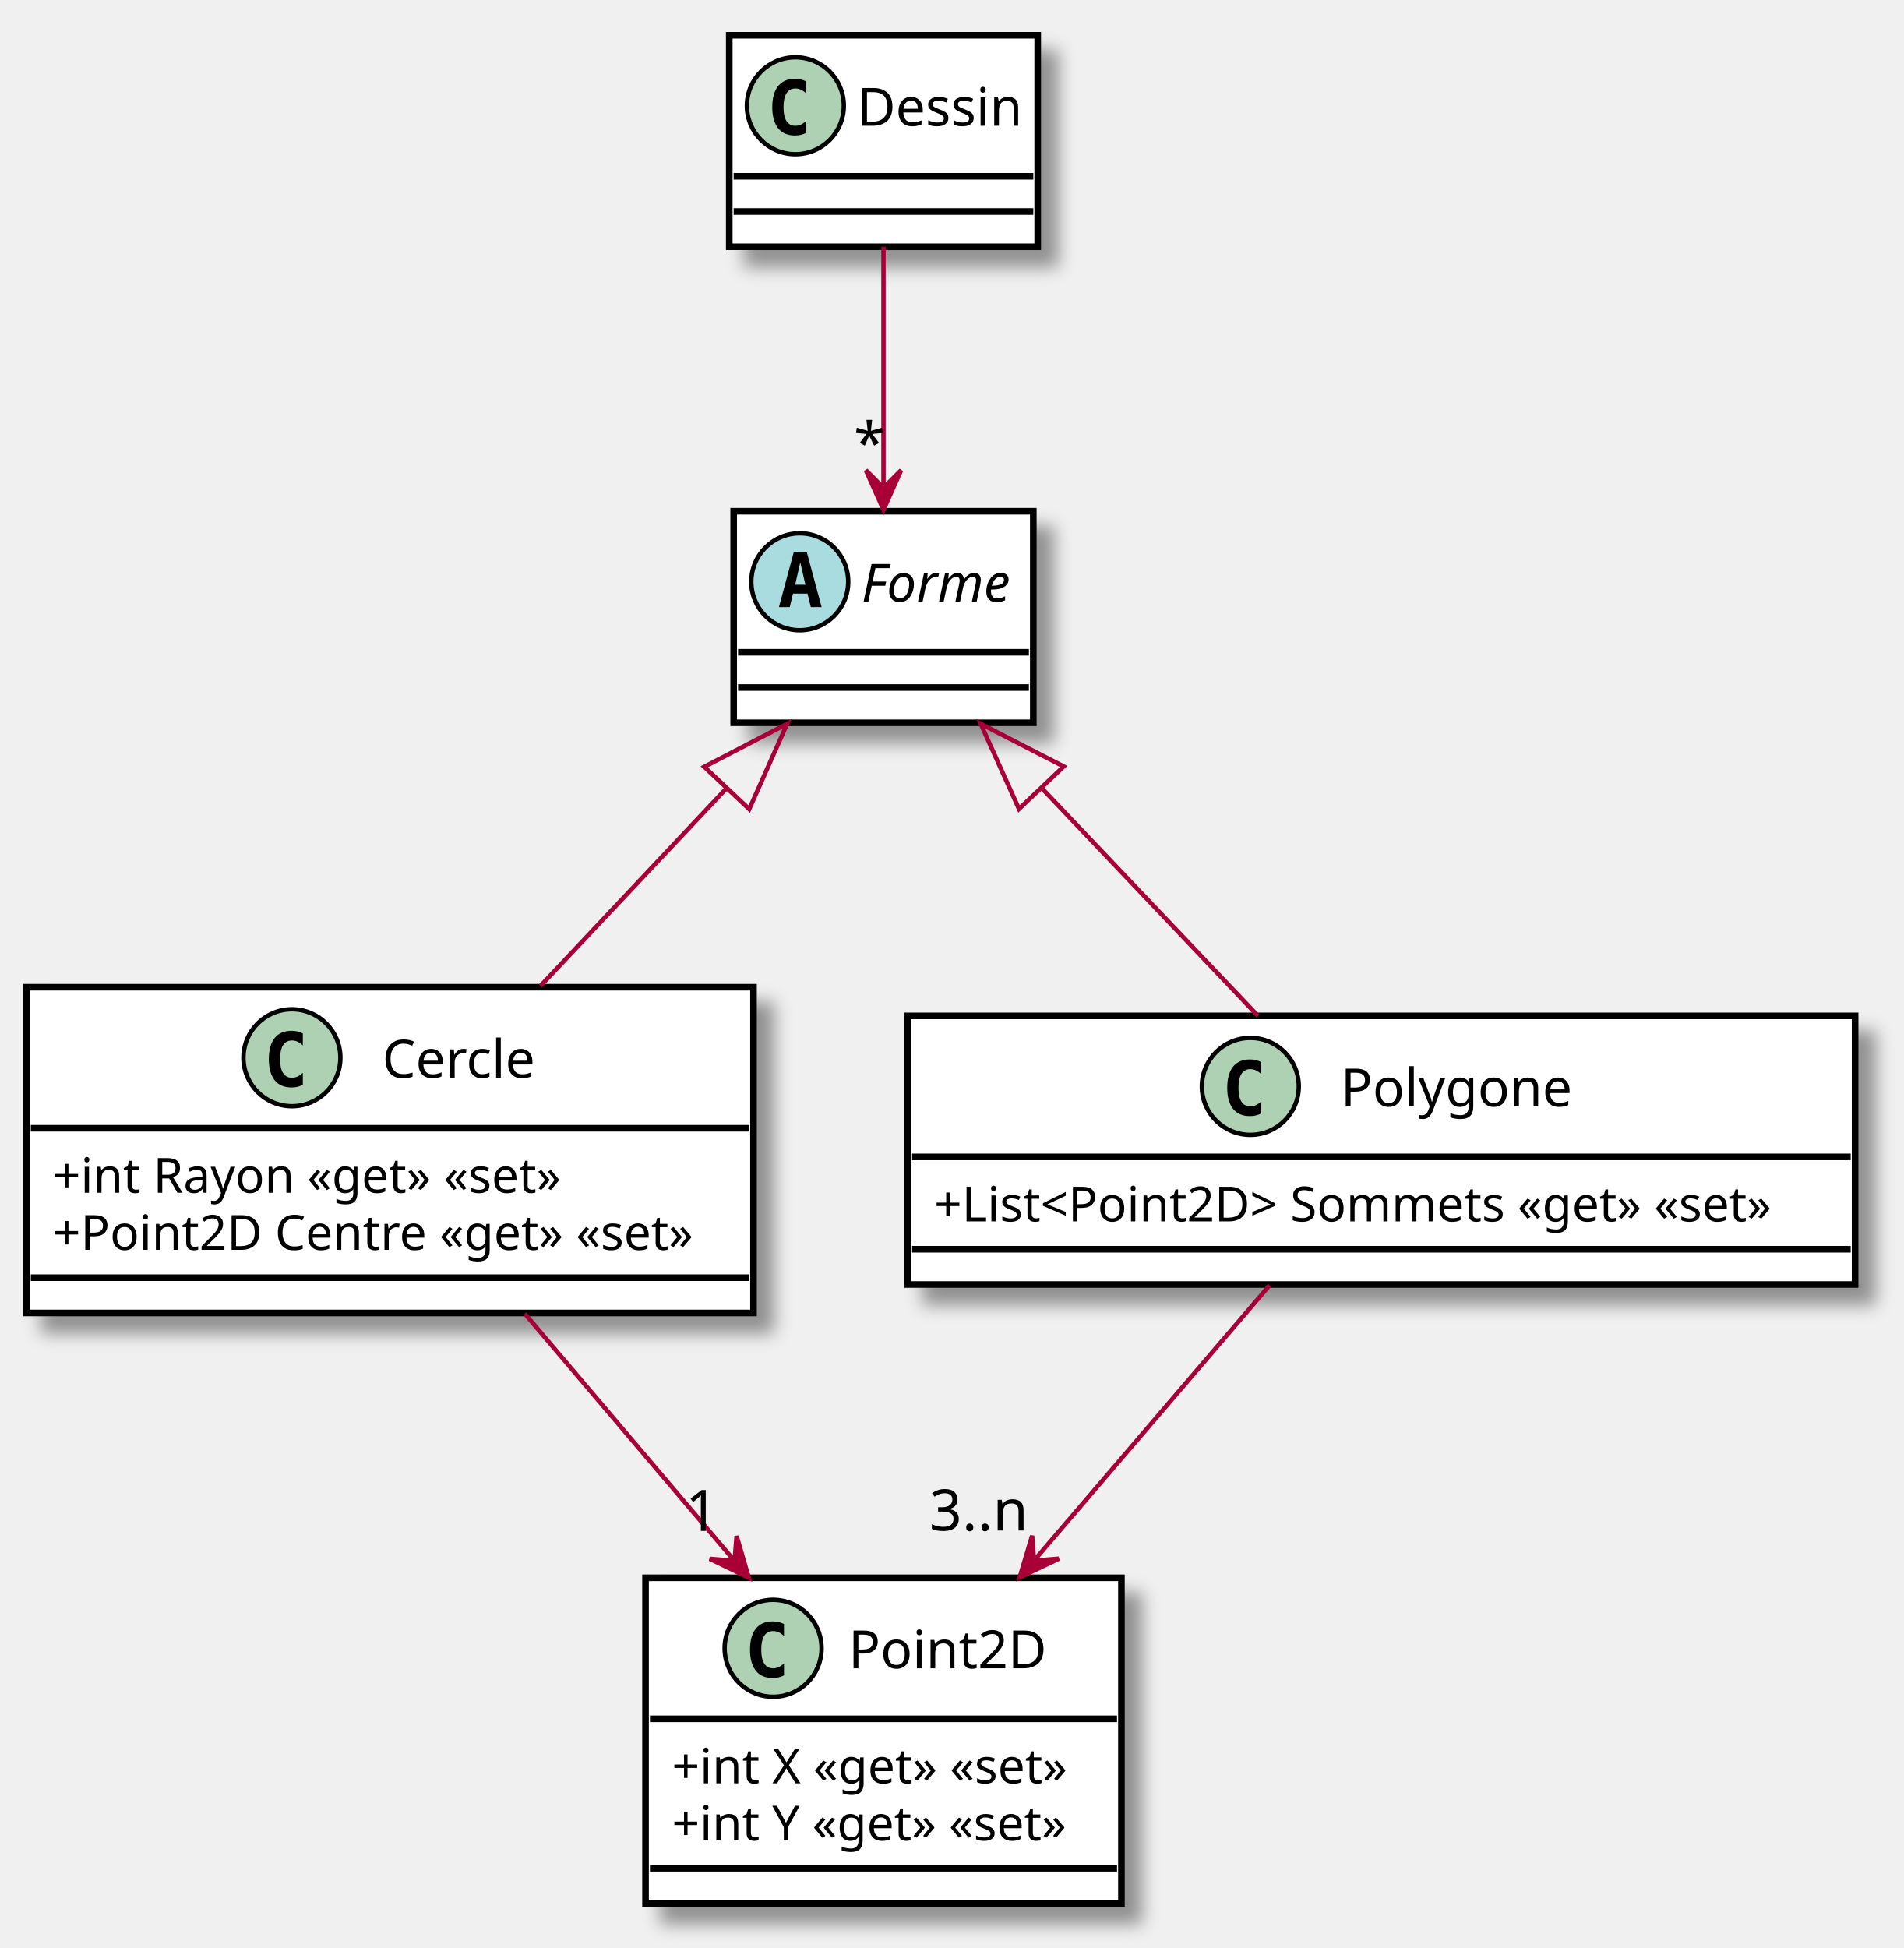
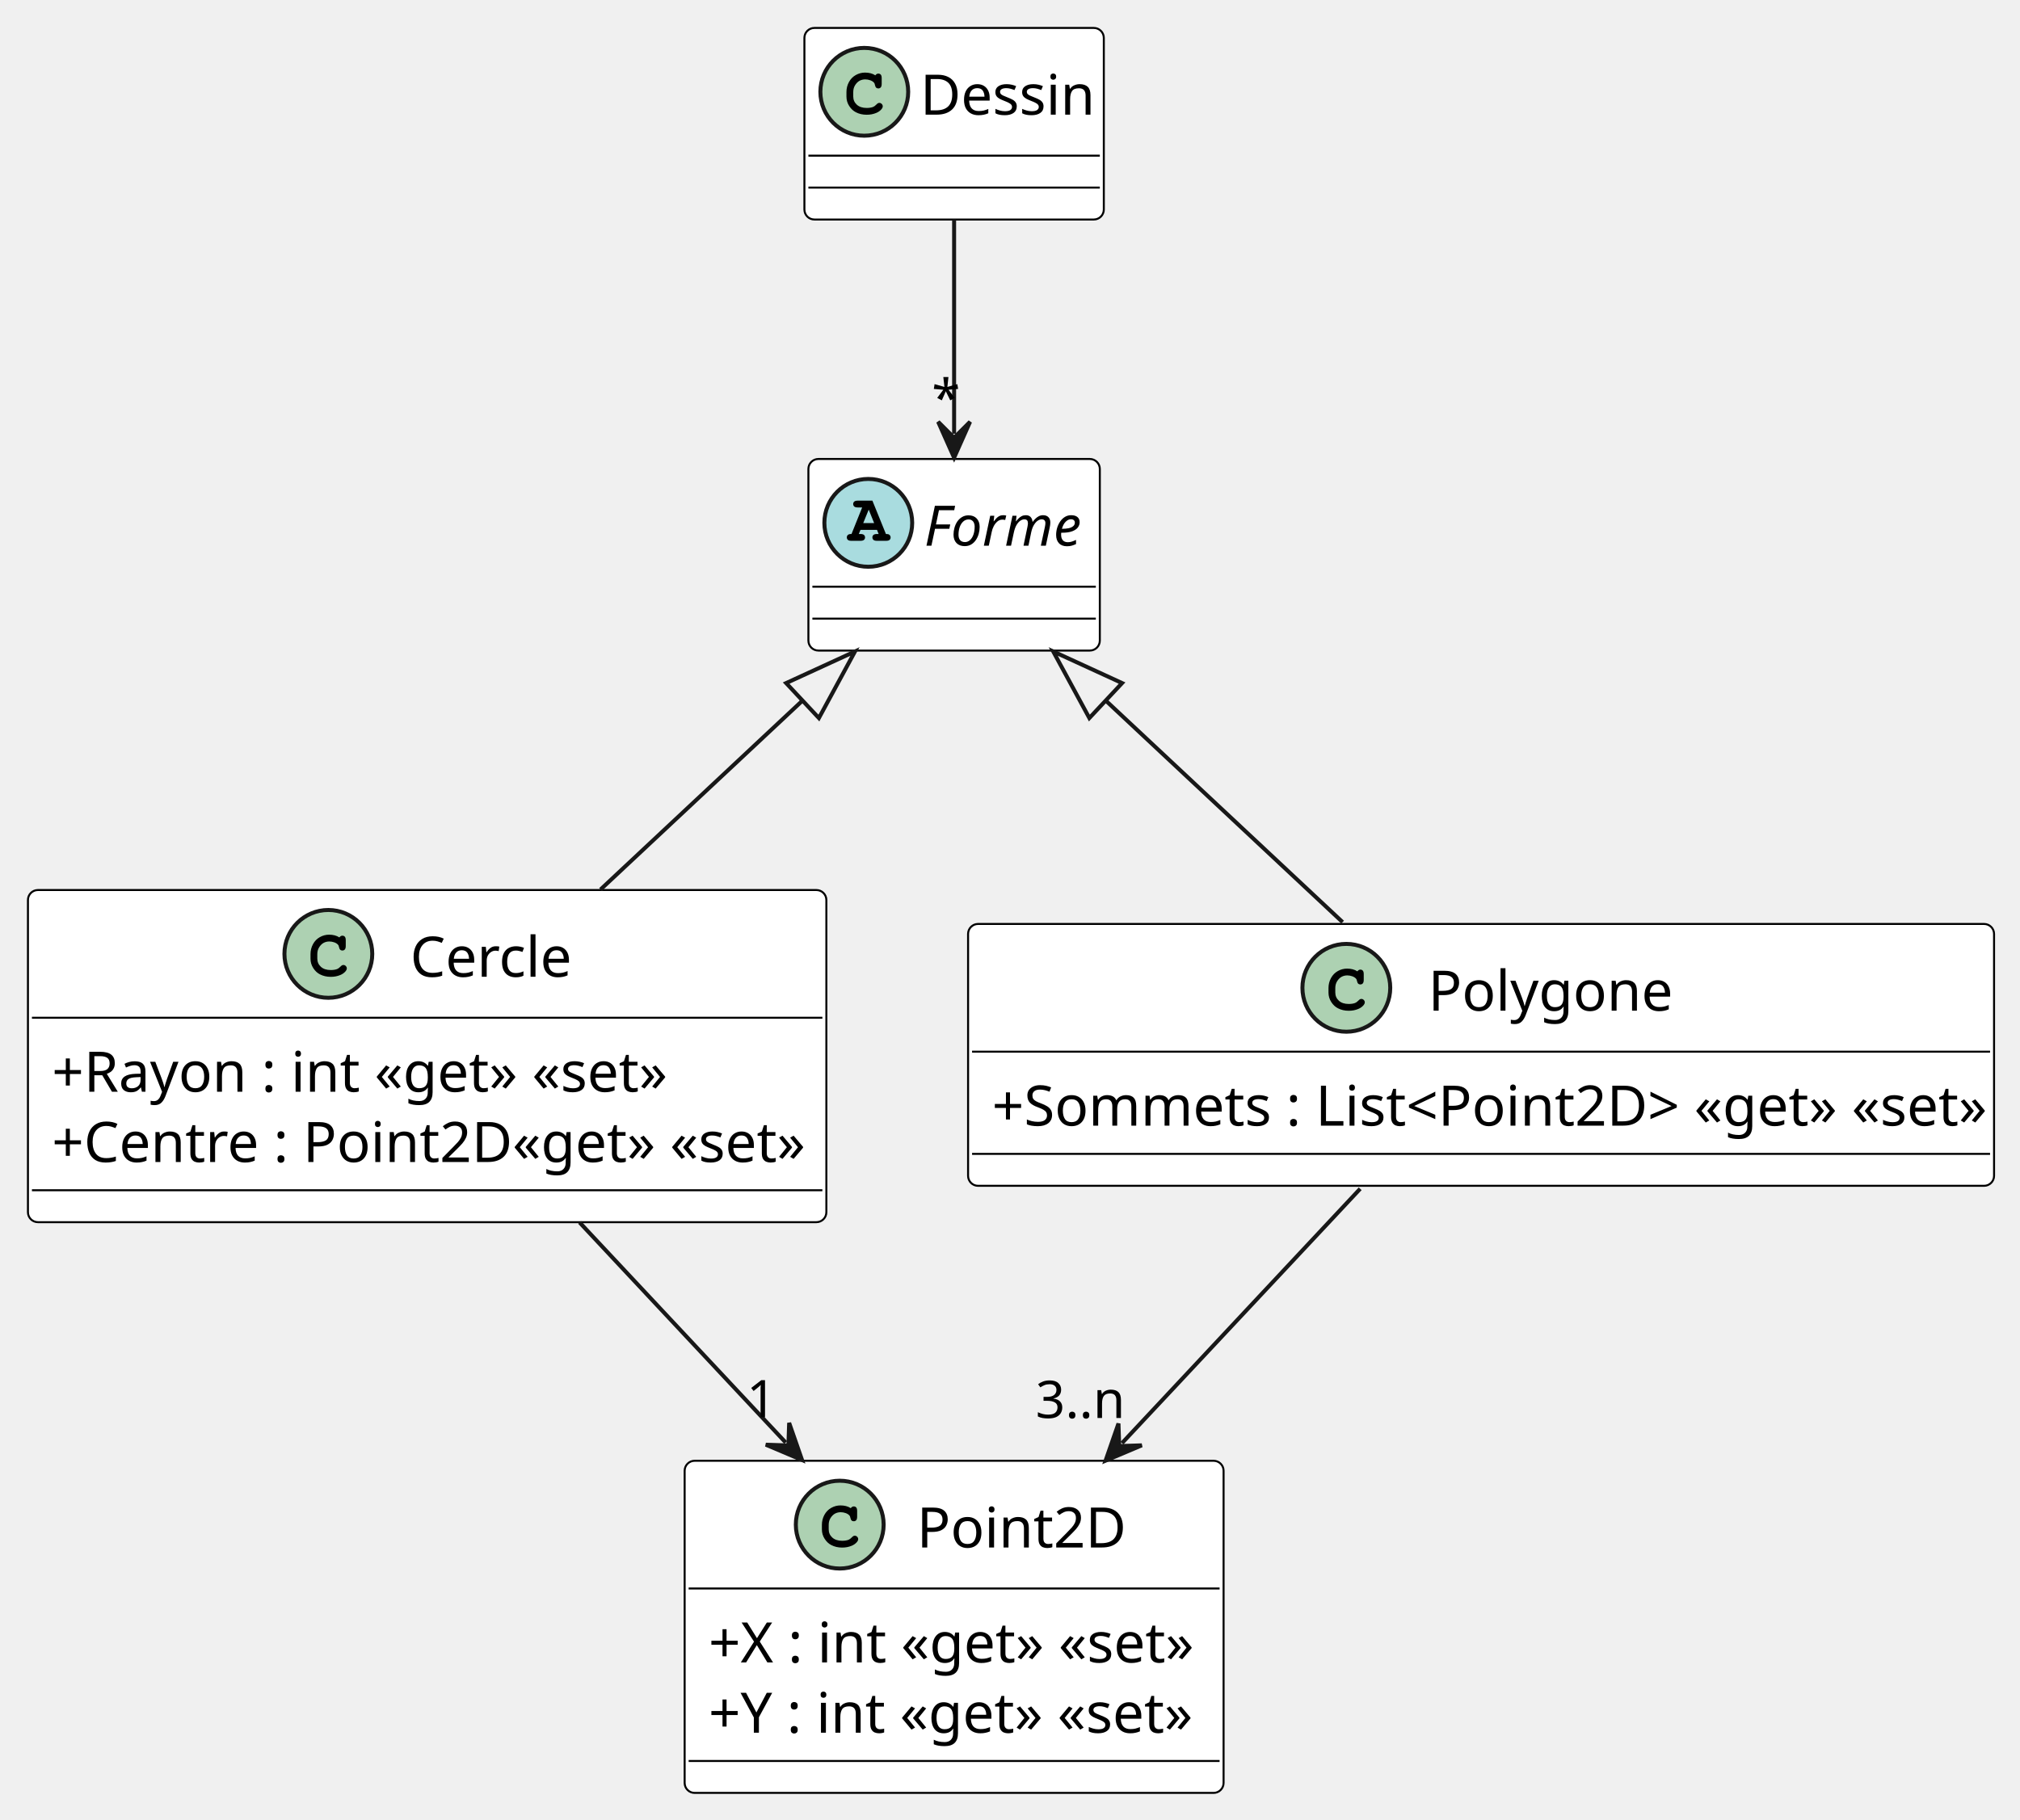
- <svg xmlns="http://www.w3.org/2000/svg" contentScriptType="application/ecmascript" contentStyleType="text/css" height="442px" preserveAspectRatio="none" style="width:432px;height:442px;" version="1.1" viewBox="0 0 432 442" width="432px" zoomAndPan="magnify">
-   <defs>
-     <filter height="300%" id="f1gfsx9nzmlhq4" width="300%" x="-1" y="-1">
-       <feGaussianBlur result="blurOut" stdDeviation="2.0" />
-       <feColorMatrix in="blurOut" result="blurOut2" type="matrix" values="0 0 0 0 0 0 0 0 0 0 0 0 0 0 0 0 0 0 .4 0" />
-       <feOffset dx="4.0" dy="4.0" in="blurOut2" result="blurOut3" />
-       <feBlend in="SourceGraphic" in2="blurOut3" mode="normal" />
-     </filter>
-   </defs>
+ <svg xmlns="http://www.w3.org/2000/svg" contentStyleType="text/css" height="456px" preserveAspectRatio="none" style="width:506px;height:456px;background:#FFFFFF;" version="1.1" viewBox="0 0 506 456" width="506px" zoomAndPan="magnify">
+   <defs />
  <g>
-     <rect fill="#FFFFFF" filter="url(#f1gfsx9nzmlhq4)" height="48" id="Dessin" style="stroke: #000000; stroke-width: 1.5;" width="70" x="165.5" y="8" />
-     <ellipse cx="180.5" cy="24" fill="#ADD1B2" rx="11" ry="11" style="stroke: #000000; stroke-width: 1.0;" />
-     <path d="M182.973,30.143 Q182.392,30.442 181.753,30.591 Q181.114,30.741 180.408,30.741 Q177.901,30.741 176.582,29.089 Q175.262,27.437 175.262,24.316 Q175.262,21.186 176.582,19.535 Q177.901,17.883 180.408,17.883 Q181.114,17.883 181.761,18.032 Q182.409,18.182 182.973,18.48 L182.973,21.203 Q182.342,20.622 181.749,20.352 Q181.155,20.082 180.524,20.082 Q179.18,20.082 178.495,21.149 Q177.81,22.216 177.81,24.316 Q177.81,26.408 178.495,27.474 Q179.18,28.541 180.524,28.541 Q181.155,28.541 181.749,28.271 Q182.342,28.002 182.973,27.42 Z " />
-     <text fill="#000000" font-family="sans-serif" font-size="12" lengthAdjust="spacingAndGlyphs" textLength="38" x="194.5" y="28.535">Dessin</text>
-     <line style="stroke: #000000; stroke-width: 1.5;" x1="166.5" x2="234.5" y1="40" y2="40" />
-     <line style="stroke: #000000; stroke-width: 1.5;" x1="166.5" x2="234.5" y1="48" y2="48" />
-     <rect fill="#FFFFFF" filter="url(#f1gfsx9nzmlhq4)" height="48" id="Forme" style="stroke: #000000; stroke-width: 1.5;" width="68" x="166.5" y="116" />
-     <ellipse cx="181.5" cy="132" fill="#A9DCDF" rx="11" ry="11" style="stroke: #000000; stroke-width: 1.0;" />
-     <path d="M181.613,127.598 L180.459,132.67 L182.775,132.67 Z M180.119,125.357 L183.116,125.357 L186.461,137.75 L184.012,137.75 L183.249,134.687 L179.97,134.687 L179.223,137.75 L176.774,137.75 Z " />
-     <text fill="#000000" font-family="sans-serif" font-size="12" font-style="italic" lengthAdjust="spacingAndGlyphs" textLength="36" x="195.5" y="136.535">Forme</text>
-     <line style="stroke: #000000; stroke-width: 1.5;" x1="167.5" x2="233.5" y1="148" y2="148" />
-     <line style="stroke: #000000; stroke-width: 1.5;" x1="167.5" x2="233.5" y1="156" y2="156" />
-     <rect fill="#FFFFFF" filter="url(#f1gfsx9nzmlhq4)" height="73.91" id="Cercle" style="stroke: #000000; stroke-width: 1.5;" width="165" x="6" y="224" />
-     <ellipse cx="66.25" cy="240" fill="#ADD1B2" rx="11" ry="11" style="stroke: #000000; stroke-width: 1.0;" />
-     <path d="M68.723,246.143 Q68.142,246.442 67.503,246.591 Q66.864,246.741 66.158,246.741 Q63.651,246.741 62.331,245.089 Q61.012,243.437 61.012,240.316 Q61.012,237.186 62.331,235.535 Q63.651,233.883 66.158,233.883 Q66.864,233.883 67.511,234.032 Q68.159,234.182 68.723,234.481 L68.723,237.203 Q68.092,236.622 67.499,236.352 Q66.905,236.083 66.274,236.083 Q64.93,236.083 64.245,237.149 Q63.56,238.216 63.56,240.316 Q63.56,242.408 64.245,243.474 Q64.93,244.541 66.274,244.541 Q66.905,244.541 67.499,244.271 Q68.092,244.001 68.723,243.42 Z " />
-     <text fill="#000000" font-family="sans-serif" font-size="12" lengthAdjust="spacingAndGlyphs" textLength="36" x="86.75" y="244.535">Cercle</text>
-     <line style="stroke: #000000; stroke-width: 1.5;" x1="7" x2="170" y1="256" y2="256" />
-     <text fill="#000000" font-family="sans-serif" font-size="11" lengthAdjust="spacingAndGlyphs" textLength="122" x="12" y="270.635">+int Rayon «get» «set»</text>
-     <text fill="#000000" font-family="sans-serif" font-size="11" lengthAdjust="spacingAndGlyphs" textLength="153" x="12" y="283.59">+Point2D Centre «get» «set»</text>
-     <line style="stroke: #000000; stroke-width: 1.5;" x1="7" x2="170" y1="289.91" y2="289.91" />
-     <rect fill="#FFFFFF" filter="url(#f1gfsx9nzmlhq4)" height="60.955" id="Polygone" style="stroke: #000000; stroke-width: 1.5;" width="215" x="206" y="230.5" />
-     <ellipse cx="283.75" cy="246.5" fill="#ADD1B2" rx="11" ry="11" style="stroke: #000000; stroke-width: 1.0;" />
-     <path d="M286.223,252.643 Q285.642,252.942 285.003,253.091 Q284.364,253.241 283.658,253.241 Q281.151,253.241 279.832,251.589 Q278.512,249.937 278.512,246.816 Q278.512,243.686 279.832,242.035 Q281.151,240.383 283.658,240.383 Q284.364,240.383 285.011,240.532 Q285.659,240.682 286.223,240.981 L286.223,243.703 Q285.592,243.122 284.999,242.852 Q284.405,242.583 283.774,242.583 Q282.43,242.583 281.745,243.649 Q281.06,244.716 281.06,246.816 Q281.06,248.908 281.745,249.974 Q282.43,251.041 283.774,251.041 Q284.405,251.041 284.999,250.771 Q285.592,250.501 286.223,249.92 Z " />
-     <text fill="#000000" font-family="sans-serif" font-size="12" lengthAdjust="spacingAndGlyphs" textLength="51" x="304.25" y="251.035">Polygone</text>
-     <line style="stroke: #000000; stroke-width: 1.5;" x1="207" x2="420" y1="262.5" y2="262.5" />
-     <text fill="#000000" font-family="sans-serif" font-size="11" lengthAdjust="spacingAndGlyphs" textLength="203" x="212" y="277.135">+List&lt;Point2D&gt; Sommets «get» «set»</text>
-     <line style="stroke: #000000; stroke-width: 1.5;" x1="207" x2="420" y1="283.455" y2="283.455" />
-     <rect fill="#FFFFFF" filter="url(#f1gfsx9nzmlhq4)" height="73.91" id="Point2D" style="stroke: #000000; stroke-width: 1.5;" width="108" x="146.5" y="358" />
-     <ellipse cx="175.45" cy="374" fill="#ADD1B2" rx="11" ry="11" style="stroke: #000000; stroke-width: 1.0;" />
-     <path d="M177.923,380.143 Q177.342,380.442 176.703,380.591 Q176.064,380.741 175.358,380.741 Q172.851,380.741 171.531,379.089 Q170.212,377.437 170.212,374.316 Q170.212,371.187 171.531,369.535 Q172.851,367.883 175.358,367.883 Q176.064,367.883 176.711,368.032 Q177.359,368.182 177.923,368.481 L177.923,371.203 Q177.292,370.622 176.699,370.352 Q176.105,370.082 175.474,370.082 Q174.13,370.082 173.445,371.149 Q172.76,372.216 172.76,374.316 Q172.76,376.408 173.445,377.474 Q174.13,378.541 175.474,378.541 Q176.105,378.541 176.699,378.271 Q177.292,378.002 177.923,377.42 Z " />
-     <text fill="#000000" font-family="sans-serif" font-size="12" lengthAdjust="spacingAndGlyphs" textLength="45" x="192.55" y="378.535">Point2D</text>
-     <line style="stroke: #000000; stroke-width: 1.5;" x1="147.5" x2="253.5" y1="390" y2="390" />
-     <text fill="#000000" font-family="sans-serif" font-size="11" lengthAdjust="spacingAndGlyphs" textLength="96" x="152.5" y="404.635">+int X «get» «set»</text>
-     <text fill="#000000" font-family="sans-serif" font-size="11" lengthAdjust="spacingAndGlyphs" textLength="96" x="152.5" y="417.59">+int Y «get» «set»</text>
-     <line style="stroke: #000000; stroke-width: 1.5;" x1="147.5" x2="253.5" y1="423.91" y2="423.91" />
-     <path d="M200.5,56 C200.5,72 200.5,93.45 200.5,110.53 " fill="none" id="Dessin-&gt;Forme" style="stroke: #A80036; stroke-width: 1.0;" />
-     <polygon fill="#A80036" points="200.5,115.68,204.5,106.68,200.5,110.68,196.5,106.68,200.5,115.68" style="stroke: #A80036; stroke-width: 1.0;" />
-     <text fill="#000000" font-family="sans-serif" font-size="13" lengthAdjust="spacingAndGlyphs" textLength="6" x="193.731" y="105.134">*</text>
-     <path d="M164.88,178.85 C151.37,193.2 136.02,209.51 122.65,223.71 " fill="none" id="Forme&lt;-Cercle" style="stroke: #A80036; stroke-width: 1.0;" />
-     <polygon fill="none" points="159.83,173.99,178.64,164.23,170.03,183.59,159.83,173.99" style="stroke: #A80036; stroke-width: 1.0;" />
-     <path d="M236.51,178.92 C252.35,195.61 270.68,214.91 285.48,230.49 " fill="none" id="Forme&lt;-Polygone" style="stroke: #A80036; stroke-width: 1.0;" />
-     <polygon fill="none" points="231.25,183.55,222.56,164.23,241.4,173.91,231.25,183.55" style="stroke: #A80036; stroke-width: 1.0;" />
-     <path d="M119.1,298.07 C133.8,315.39 151.45,336.19 166.55,353.99 " fill="none" id="Cercle-&gt;Point2D" style="stroke: #A80036; stroke-width: 1.0;" />
-     <polygon fill="#A80036" points="169.93,357.97,167.168,348.516,166.7,354.154,161.062,353.685,169.93,357.97" style="stroke: #A80036; stroke-width: 1.0;" />
-     <text fill="#000000" font-family="sans-serif" font-size="13" lengthAdjust="spacingAndGlyphs" textLength="8" x="155.556" y="347.365">1</text>
-     <path d="M288.14,291.62 C272.4,310.01 251.97,333.87 234.8,353.93 " fill="none" id="Polygone-&gt;Point2D" style="stroke: #A80036; stroke-width: 1.0;" />
-     <polygon fill="#A80036" points="231.41,357.89,240.304,353.66,234.664,354.094,234.23,348.454,231.41,357.89" style="stroke: #A80036; stroke-width: 1.0;" />
-     <text fill="#000000" font-family="sans-serif" font-size="13" lengthAdjust="spacingAndGlyphs" textLength="24" x="210.897" y="347.27">3..n</text>
+     <g id="elem_Dessin">
+       <rect fill="#FFFFFF" height="48" id="Dessin" rx="2.5" ry="2.5" style="stroke:#000000;stroke-width:0.5;" width="75" x="201.5" y="7" />
+       <ellipse cx="216.5" cy="23" fill="#ADD1B2" rx="11" ry="11" style="stroke:#181818;stroke-width:1.0;" />
+       <path d="M219.266,18.875 Q219.422,18.656 219.609,18.547 Q219.797,18.438 220.016,18.438 Q220.391,18.438 220.625,18.695 Q220.859,18.953 220.859,19.562 L220.859,21.016 Q220.859,21.625 220.625,21.891 Q220.391,22.156 220.016,22.156 Q219.672,22.156 219.469,21.953 Q219.266,21.766 219.156,21.25 Q219.109,20.891 218.922,20.703 Q218.594,20.328 217.984,20.109 Q217.375,19.891 216.75,19.891 Q215.984,19.891 215.352,20.219 Q214.719,20.547 214.227,21.297 Q213.734,22.047 213.734,23.078 L213.734,24.172 Q213.734,25.406 214.625,26.227 Q215.516,27.047 217.109,27.047 Q218.047,27.047 218.703,26.797 Q219.094,26.641 219.516,26.203 Q219.781,25.938 219.93,25.859 Q220.078,25.781 220.281,25.781 Q220.609,25.781 220.867,26.039 Q221.125,26.297 221.125,26.641 Q221.125,26.984 220.781,27.391 Q220.281,27.969 219.484,28.297 Q218.406,28.75 217.109,28.75 Q215.594,28.75 214.391,28.125 Q213.406,27.625 212.719,26.555 Q212.031,25.484 212.031,24.203 L212.031,23.047 Q212.031,21.719 212.648,20.57 Q213.266,19.422 214.359,18.805 Q215.453,18.188 216.688,18.188 Q217.422,18.188 218.07,18.352 Q218.719,18.516 219.266,18.875 Z " fill="#000000" />
+       <text fill="#000000" font-family="sans-serif" font-size="14" lengthAdjust="spacing" textLength="43" x="230.5" y="28.729">Dessin</text>
+       <line style="stroke:#000000;stroke-width:0.5;" x1="202.5" x2="275.5" y1="39" y2="39" />
+       <line style="stroke:#000000;stroke-width:0.5;" x1="202.5" x2="275.5" y1="47" y2="47" />
+     </g>
+     <g id="elem_Forme">
+       <rect codeLine="19" fill="#FFFFFF" height="48" id="Forme" rx="2.5" ry="2.5" style="stroke:#000000;stroke-width:0.5;" width="73" x="202.5" y="115" />
+       <ellipse cx="217.5" cy="131" fill="#A9DCDF" rx="11" ry="11" style="stroke:#181818;stroke-width:1.0;" />
+       <path d="M219.688,132.766 L215.547,132.766 L215.125,133.797 L215.547,133.797 Q216.156,133.797 216.422,134.031 Q216.688,134.266 216.688,134.656 Q216.688,135.031 216.422,135.266 Q216.156,135.5 215.547,135.5 L213.25,135.5 Q212.641,135.5 212.383,135.266 Q212.125,135.031 212.125,134.641 Q212.125,134.266 212.398,134.023 Q212.672,133.781 213.297,133.797 L215.969,127.141 L214.859,127.141 Q214.25,127.141 213.984,126.906 Q213.719,126.672 213.719,126.281 Q213.719,125.906 213.984,125.672 Q214.25,125.438 214.859,125.438 L218.531,125.438 L221.922,133.797 Q222.516,133.797 222.703,133.938 Q223.094,134.203 223.094,134.656 Q223.094,135.031 222.836,135.266 Q222.578,135.5 221.969,135.5 L219.672,135.5 Q219.062,135.5 218.797,135.266 Q218.531,135.031 218.531,134.641 Q218.531,134.266 218.797,134.031 Q219.062,133.797 219.672,133.797 L220.094,133.797 L219.688,132.766 Z M218.969,131.062 L217.609,127.688 L216.234,131.062 L218.969,131.062 Z " fill="#000000" />
+       <text fill="#000000" font-family="sans-serif" font-size="14" font-style="italic" lengthAdjust="spacing" textLength="41" x="231.5" y="136.728">Forme</text>
+       <line style="stroke:#000000;stroke-width:0.5;" x1="203.5" x2="274.5" y1="147" y2="147" />
+       <line style="stroke:#000000;stroke-width:0.5;" x1="203.5" x2="274.5" y1="155" y2="155" />
+     </g>
+     <g id="elem_Cercle">
+       <rect codeLine="23" fill="#FFFFFF" height="83.219" id="Cercle" rx="2.5" ry="2.5" style="stroke:#000000;stroke-width:0.5;" width="200" x="7" y="223" />
+       <ellipse cx="82.25" cy="239" fill="#ADD1B2" rx="11" ry="11" style="stroke:#181818;stroke-width:1.0;" />
+       <path d="M85.016,234.875 Q85.172,234.656 85.359,234.547 Q85.547,234.438 85.766,234.438 Q86.141,234.438 86.375,234.695 Q86.609,234.953 86.609,235.562 L86.609,237.016 Q86.609,237.625 86.375,237.891 Q86.141,238.156 85.766,238.156 Q85.422,238.156 85.219,237.953 Q85.016,237.766 84.906,237.25 Q84.859,236.891 84.672,236.703 Q84.344,236.328 83.734,236.109 Q83.125,235.891 82.5,235.891 Q81.734,235.891 81.102,236.219 Q80.469,236.547 79.977,237.297 Q79.484,238.047 79.484,239.078 L79.484,240.172 Q79.484,241.406 80.375,242.227 Q81.266,243.047 82.859,243.047 Q83.797,243.047 84.453,242.797 Q84.844,242.641 85.266,242.203 Q85.531,241.938 85.68,241.859 Q85.828,241.781 86.031,241.781 Q86.359,241.781 86.617,242.039 Q86.875,242.297 86.875,242.641 Q86.875,242.984 86.531,243.391 Q86.031,243.969 85.234,244.297 Q84.156,244.75 82.859,244.75 Q81.344,244.75 80.141,244.125 Q79.156,243.625 78.469,242.555 Q77.781,241.484 77.781,240.203 L77.781,239.047 Q77.781,237.719 78.398,236.57 Q79.016,235.422 80.109,234.805 Q81.203,234.188 82.438,234.188 Q83.172,234.188 83.82,234.352 Q84.469,234.516 85.016,234.875 Z " fill="#000000" />
+       <text fill="#000000" font-family="sans-serif" font-size="14" lengthAdjust="spacing" textLength="41" x="102.75" y="244.728">Cercle</text>
+       <line style="stroke:#000000;stroke-width:0.5;" x1="8" x2="206" y1="255" y2="255" />
+       <text fill="#000000" font-family="sans-serif" font-size="14" lengthAdjust="spacing" textLength="155" x="13" y="273.533">+Rayon : int «get» «set»</text>
+       <text fill="#000000" font-family="sans-serif" font-size="14" lengthAdjust="spacing" textLength="188" x="13" y="291.143">+Centre : Point2D«get» «set»</text>
+       <line style="stroke:#000000;stroke-width:0.5;" x1="8" x2="206" y1="298.219" y2="298.219" />
+     </g>
+     <g id="elem_Polygone">
+       <rect codeLine="28" fill="#FFFFFF" height="65.609" id="Polygone" rx="2.5" ry="2.5" style="stroke:#000000;stroke-width:0.5;" width="257" x="242.5" y="231.5" />
+       <ellipse cx="337.25" cy="247.5" fill="#ADD1B2" rx="11" ry="11" style="stroke:#181818;stroke-width:1.0;" />
+       <path d="M340.016,243.375 Q340.172,243.156 340.359,243.047 Q340.547,242.938 340.766,242.938 Q341.141,242.938 341.375,243.195 Q341.609,243.453 341.609,244.062 L341.609,245.516 Q341.609,246.125 341.375,246.391 Q341.141,246.656 340.766,246.656 Q340.422,246.656 340.219,246.453 Q340.016,246.266 339.906,245.75 Q339.859,245.391 339.672,245.203 Q339.344,244.828 338.734,244.609 Q338.125,244.391 337.5,244.391 Q336.734,244.391 336.102,244.719 Q335.469,245.047 334.977,245.797 Q334.484,246.547 334.484,247.578 L334.484,248.672 Q334.484,249.906 335.375,250.727 Q336.266,251.547 337.859,251.547 Q338.797,251.547 339.453,251.297 Q339.844,251.141 340.266,250.703 Q340.531,250.438 340.68,250.359 Q340.828,250.281 341.031,250.281 Q341.359,250.281 341.617,250.539 Q341.875,250.797 341.875,251.141 Q341.875,251.484 341.531,251.891 Q341.031,252.469 340.234,252.797 Q339.156,253.25 337.859,253.25 Q336.344,253.25 335.141,252.625 Q334.156,252.125 333.469,251.055 Q332.781,249.984 332.781,248.703 L332.781,247.547 Q332.781,246.219 333.398,245.07 Q334.016,243.922 335.109,243.305 Q336.203,242.688 337.438,242.688 Q338.172,242.688 338.82,242.852 Q339.469,243.016 340.016,243.375 Z " fill="#000000" />
+       <text fill="#000000" font-family="sans-serif" font-size="14" lengthAdjust="spacing" textLength="59" x="357.75" y="253.228">Polygone</text>
+       <line style="stroke:#000000;stroke-width:0.5;" x1="243.5" x2="498.5" y1="263.5" y2="263.5" />
+       <text fill="#000000" font-family="sans-serif" font-size="14" lengthAdjust="spacing" textLength="245" x="248.5" y="282.033">+Sommets : List&lt;Point2D&gt; «get» «set»</text>
+       <line style="stroke:#000000;stroke-width:0.5;" x1="243.5" x2="498.5" y1="289.109" y2="289.109" />
+     </g>
+     <g id="elem_Point2D">
+       <rect codeLine="14" fill="#FFFFFF" height="83.219" id="Point2D" rx="2.5" ry="2.5" style="stroke:#000000;stroke-width:0.5;" width="135" x="171.5" y="366" />
+       <ellipse cx="210.35" cy="382" fill="#ADD1B2" rx="11" ry="11" style="stroke:#181818;stroke-width:1.0;" />
+       <path d="M213.116,377.875 Q213.272,377.656 213.459,377.547 Q213.647,377.438 213.866,377.438 Q214.241,377.438 214.475,377.695 Q214.709,377.953 214.709,378.562 L214.709,380.016 Q214.709,380.625 214.475,380.891 Q214.241,381.156 213.866,381.156 Q213.522,381.156 213.319,380.953 Q213.116,380.766 213.006,380.25 Q212.959,379.891 212.772,379.703 Q212.444,379.328 211.834,379.109 Q211.225,378.891 210.6,378.891 Q209.834,378.891 209.202,379.219 Q208.569,379.547 208.077,380.297 Q207.584,381.047 207.584,382.078 L207.584,383.172 Q207.584,384.406 208.475,385.227 Q209.366,386.047 210.959,386.047 Q211.897,386.047 212.553,385.797 Q212.944,385.641 213.366,385.203 Q213.631,384.938 213.78,384.859 Q213.928,384.781 214.131,384.781 Q214.459,384.781 214.717,385.039 Q214.975,385.297 214.975,385.641 Q214.975,385.984 214.631,386.391 Q214.131,386.969 213.334,387.297 Q212.256,387.75 210.959,387.75 Q209.444,387.75 208.241,387.125 Q207.256,386.625 206.569,385.555 Q205.881,384.484 205.881,383.203 L205.881,382.047 Q205.881,380.719 206.498,379.57 Q207.116,378.422 208.209,377.805 Q209.303,377.188 210.537,377.188 Q211.272,377.188 211.92,377.352 Q212.569,377.516 213.116,377.875 Z " fill="#000000" />
+       <text fill="#000000" font-family="sans-serif" font-size="14" lengthAdjust="spacing" textLength="50" x="229.65" y="387.728">Point2D</text>
+       <line style="stroke:#000000;stroke-width:0.5;" x1="172.5" x2="305.5" y1="398" y2="398" />
+       <text fill="#000000" font-family="sans-serif" font-size="14" lengthAdjust="spacing" textLength="122" x="177.5" y="416.533">+X : int «get» «set»</text>
+       <text fill="#000000" font-family="sans-serif" font-size="14" lengthAdjust="spacing" textLength="123" x="177.5" y="434.143">+Y : int «get» «set»</text>
+       <line style="stroke:#000000;stroke-width:0.5;" x1="172.5" x2="305.5" y1="441.219" y2="441.219" />
+     </g>
+     <g id="link_Dessin_Forme">
+       <path codeLine="8" d="M239,55 C239,72.66 239,90.94 239,108.68 " fill="none" id="Dessin-to-Forme" style="stroke:#181818;stroke-width:1.0;" />
+       <polygon fill="#181818" points="239,114.68,243,105.68,239,109.68,235,105.68,239,114.68" style="stroke:#181818;stroke-width:1.0;" />
+       <text fill="#000000" font-family="sans-serif" font-size="13" lengthAdjust="spacing" textLength="5" x="233.391" y="104.34">*</text>
+     </g>
+     <g id="link_Forme_Cercle">
+       <path codeLine="9" d="M201.027,175.529 C183.107,192.299 171.58,203.08 150.43,222.87 " fill="none" id="Forme-backto-Cercle" style="stroke:#181818;stroke-width:1.0;" />
+       <polygon fill="none" points="214.17,163.23,196.928,171.148,205.127,179.91,214.17,163.23" style="stroke:#181818;stroke-width:1.0;" />
+     </g>
+     <g id="link_Forme_Polygone">
+       <path codeLine="10" d="M276.975,175.527 C297.435,194.667 313.55,209.75 336.32,231.05 " fill="none" id="Forme-backto-Polygone" style="stroke:#181818;stroke-width:1.0;" />
+       <polygon fill="none" points="263.83,163.23,272.876,179.909,281.074,171.145,263.83,163.23" style="stroke:#181818;stroke-width:1.0;" />
+     </g>
+     <g id="link_Cercle_Point2D">
+       <path codeLine="11" d="M145.18,306.28 C162.69,324.99 179.299,342.73 196.809,361.43 " fill="none" id="Cercle-to-Point2D" style="stroke:#181818;stroke-width:1.0;" />
+       <polygon fill="#181818" points="200.91,365.81,197.678,356.506,197.493,362.16,191.839,361.974,200.91,365.81" style="stroke:#181818;stroke-width:1.0;" />
+       <text fill="#000000" font-family="sans-serif" font-size="13" lengthAdjust="spacing" textLength="7" x="187.022" y="355.086">1</text>
+     </g>
+     <g id="link_Polygone_Point2D">
+       <path codeLine="12" d="M340.72,297.85 C321.76,318.09 301.291,339.96 281.041,361.59 " fill="none" id="Polygone-to-Point2D" style="stroke:#181818;stroke-width:1.0;" />
+       <polygon fill="#181818" points="276.94,365.97,286.011,362.134,280.357,362.32,280.171,356.666,276.94,365.97" style="stroke:#181818;stroke-width:1.0;" />
+       <text fill="#000000" font-family="sans-serif" font-size="13" lengthAdjust="spacing" textLength="22" x="259.402" y="355.273">3..n</text>
+     </g>
  </g>
</svg>
